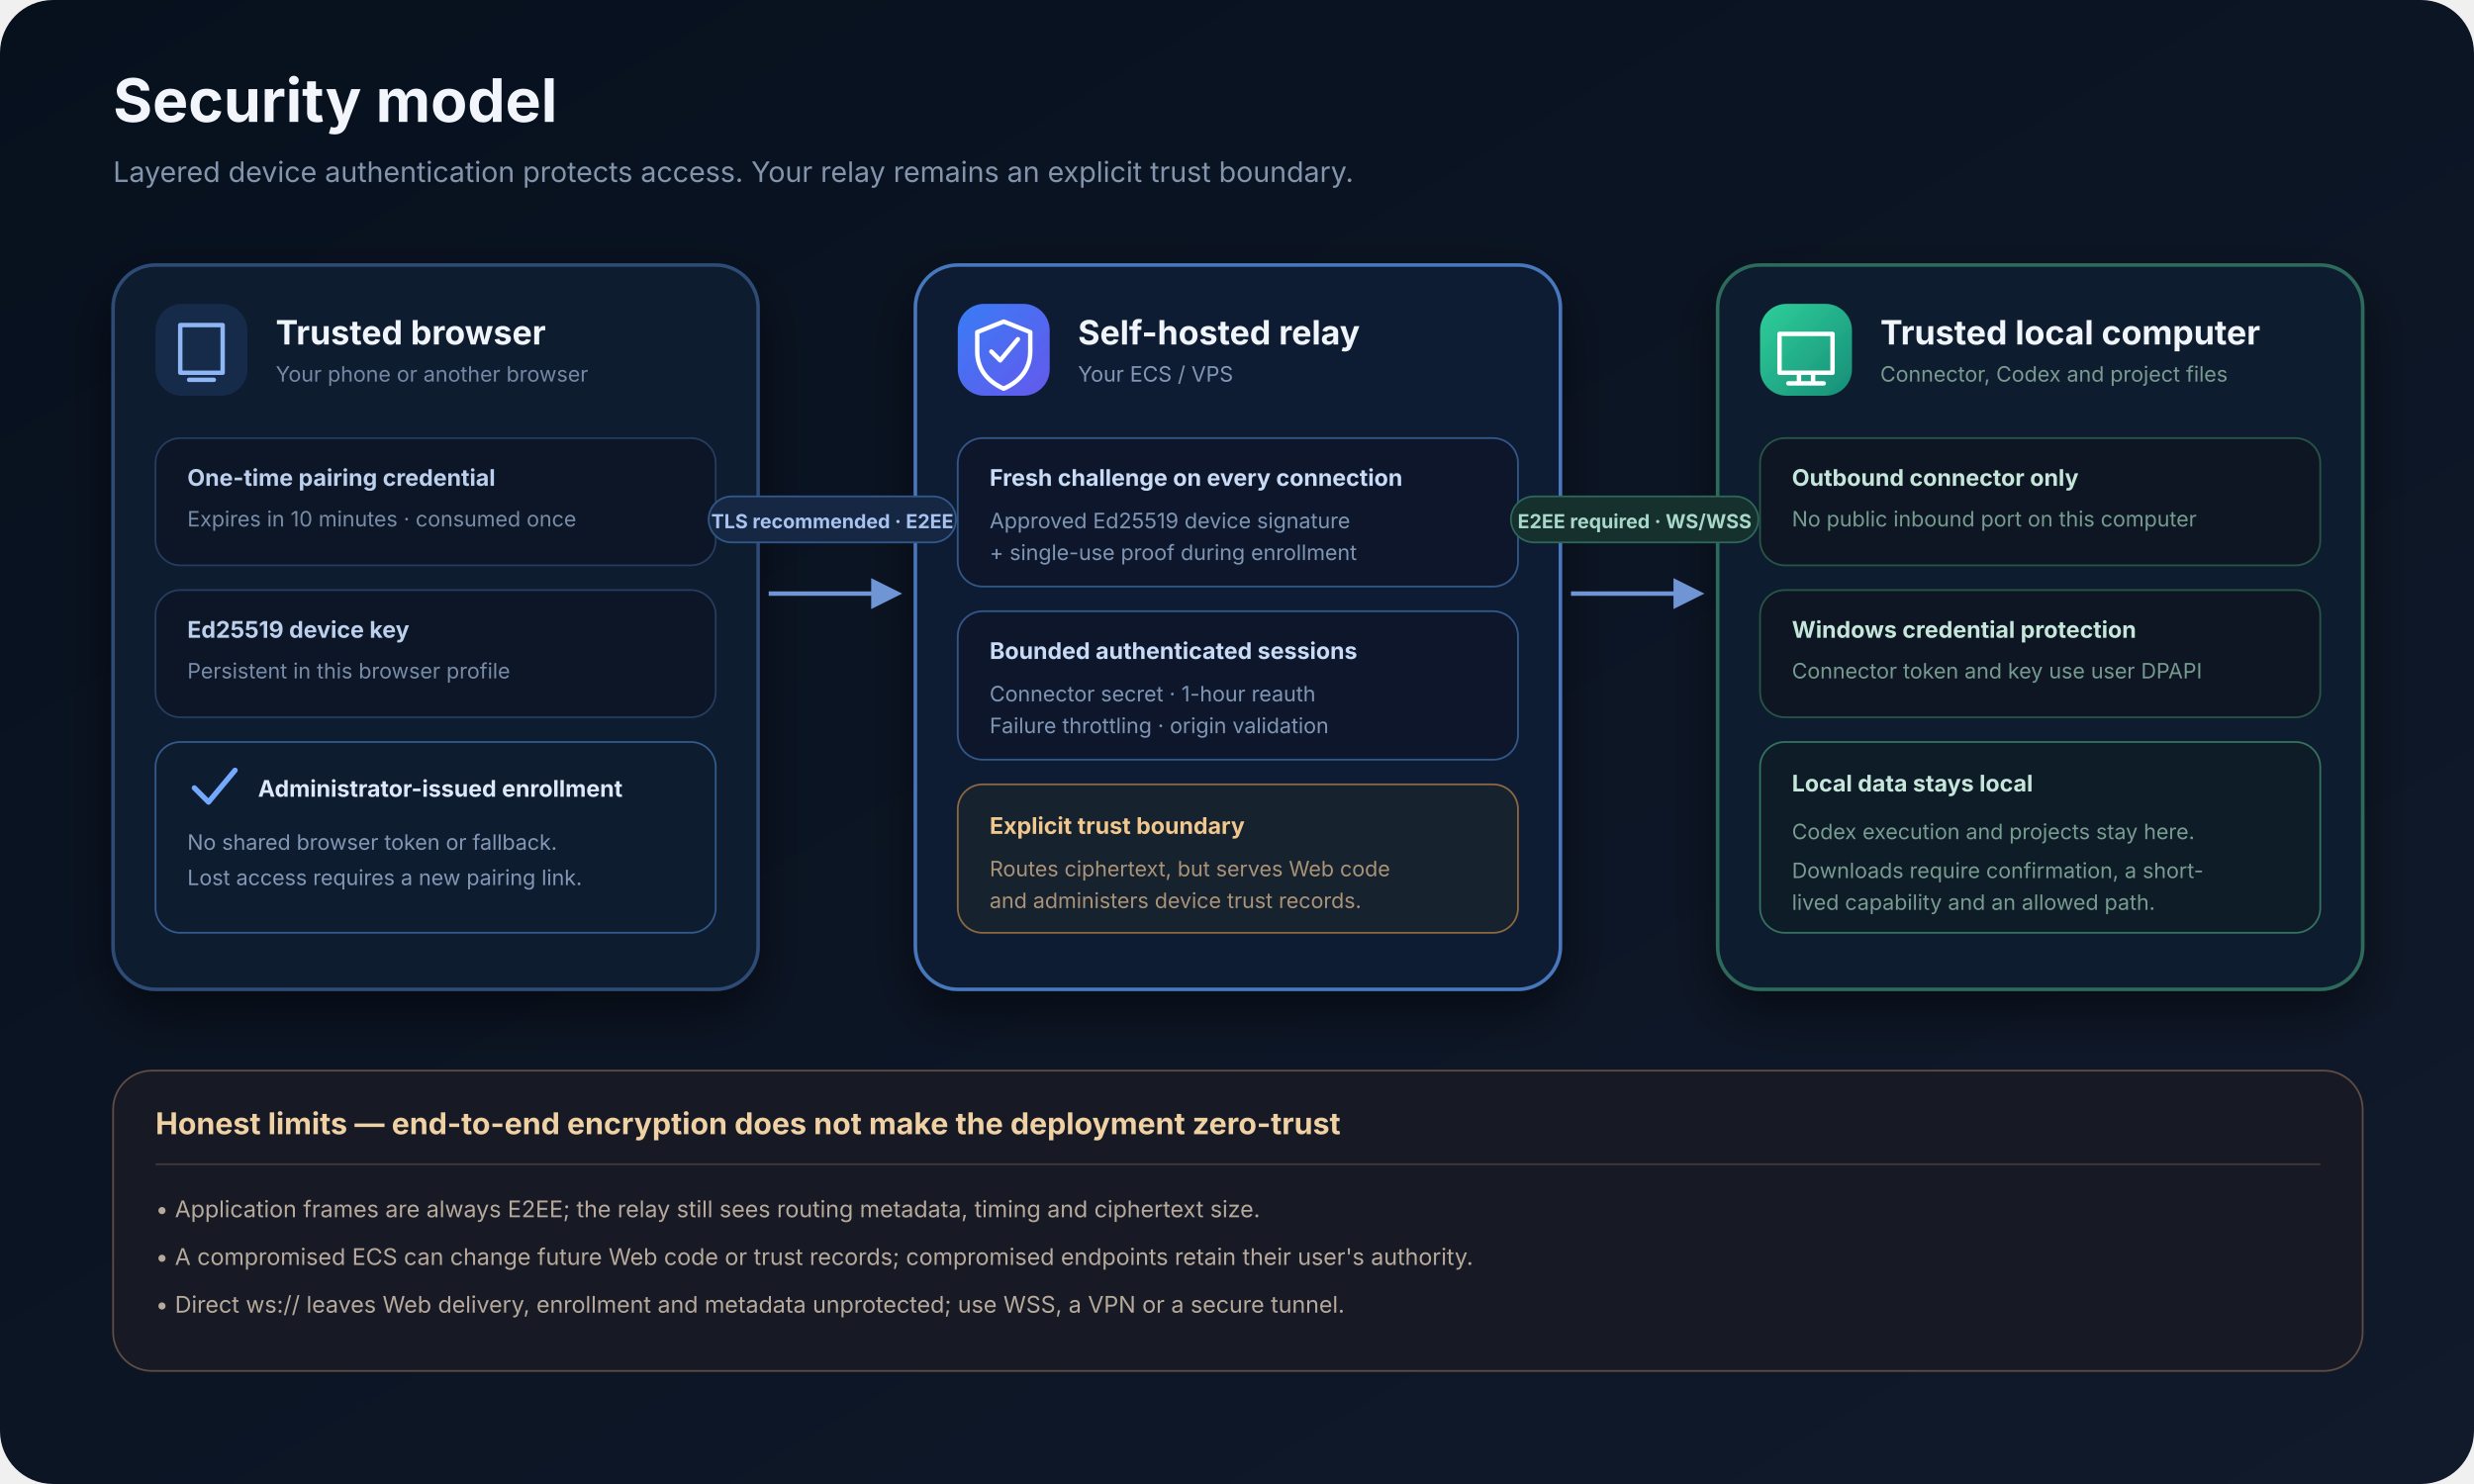
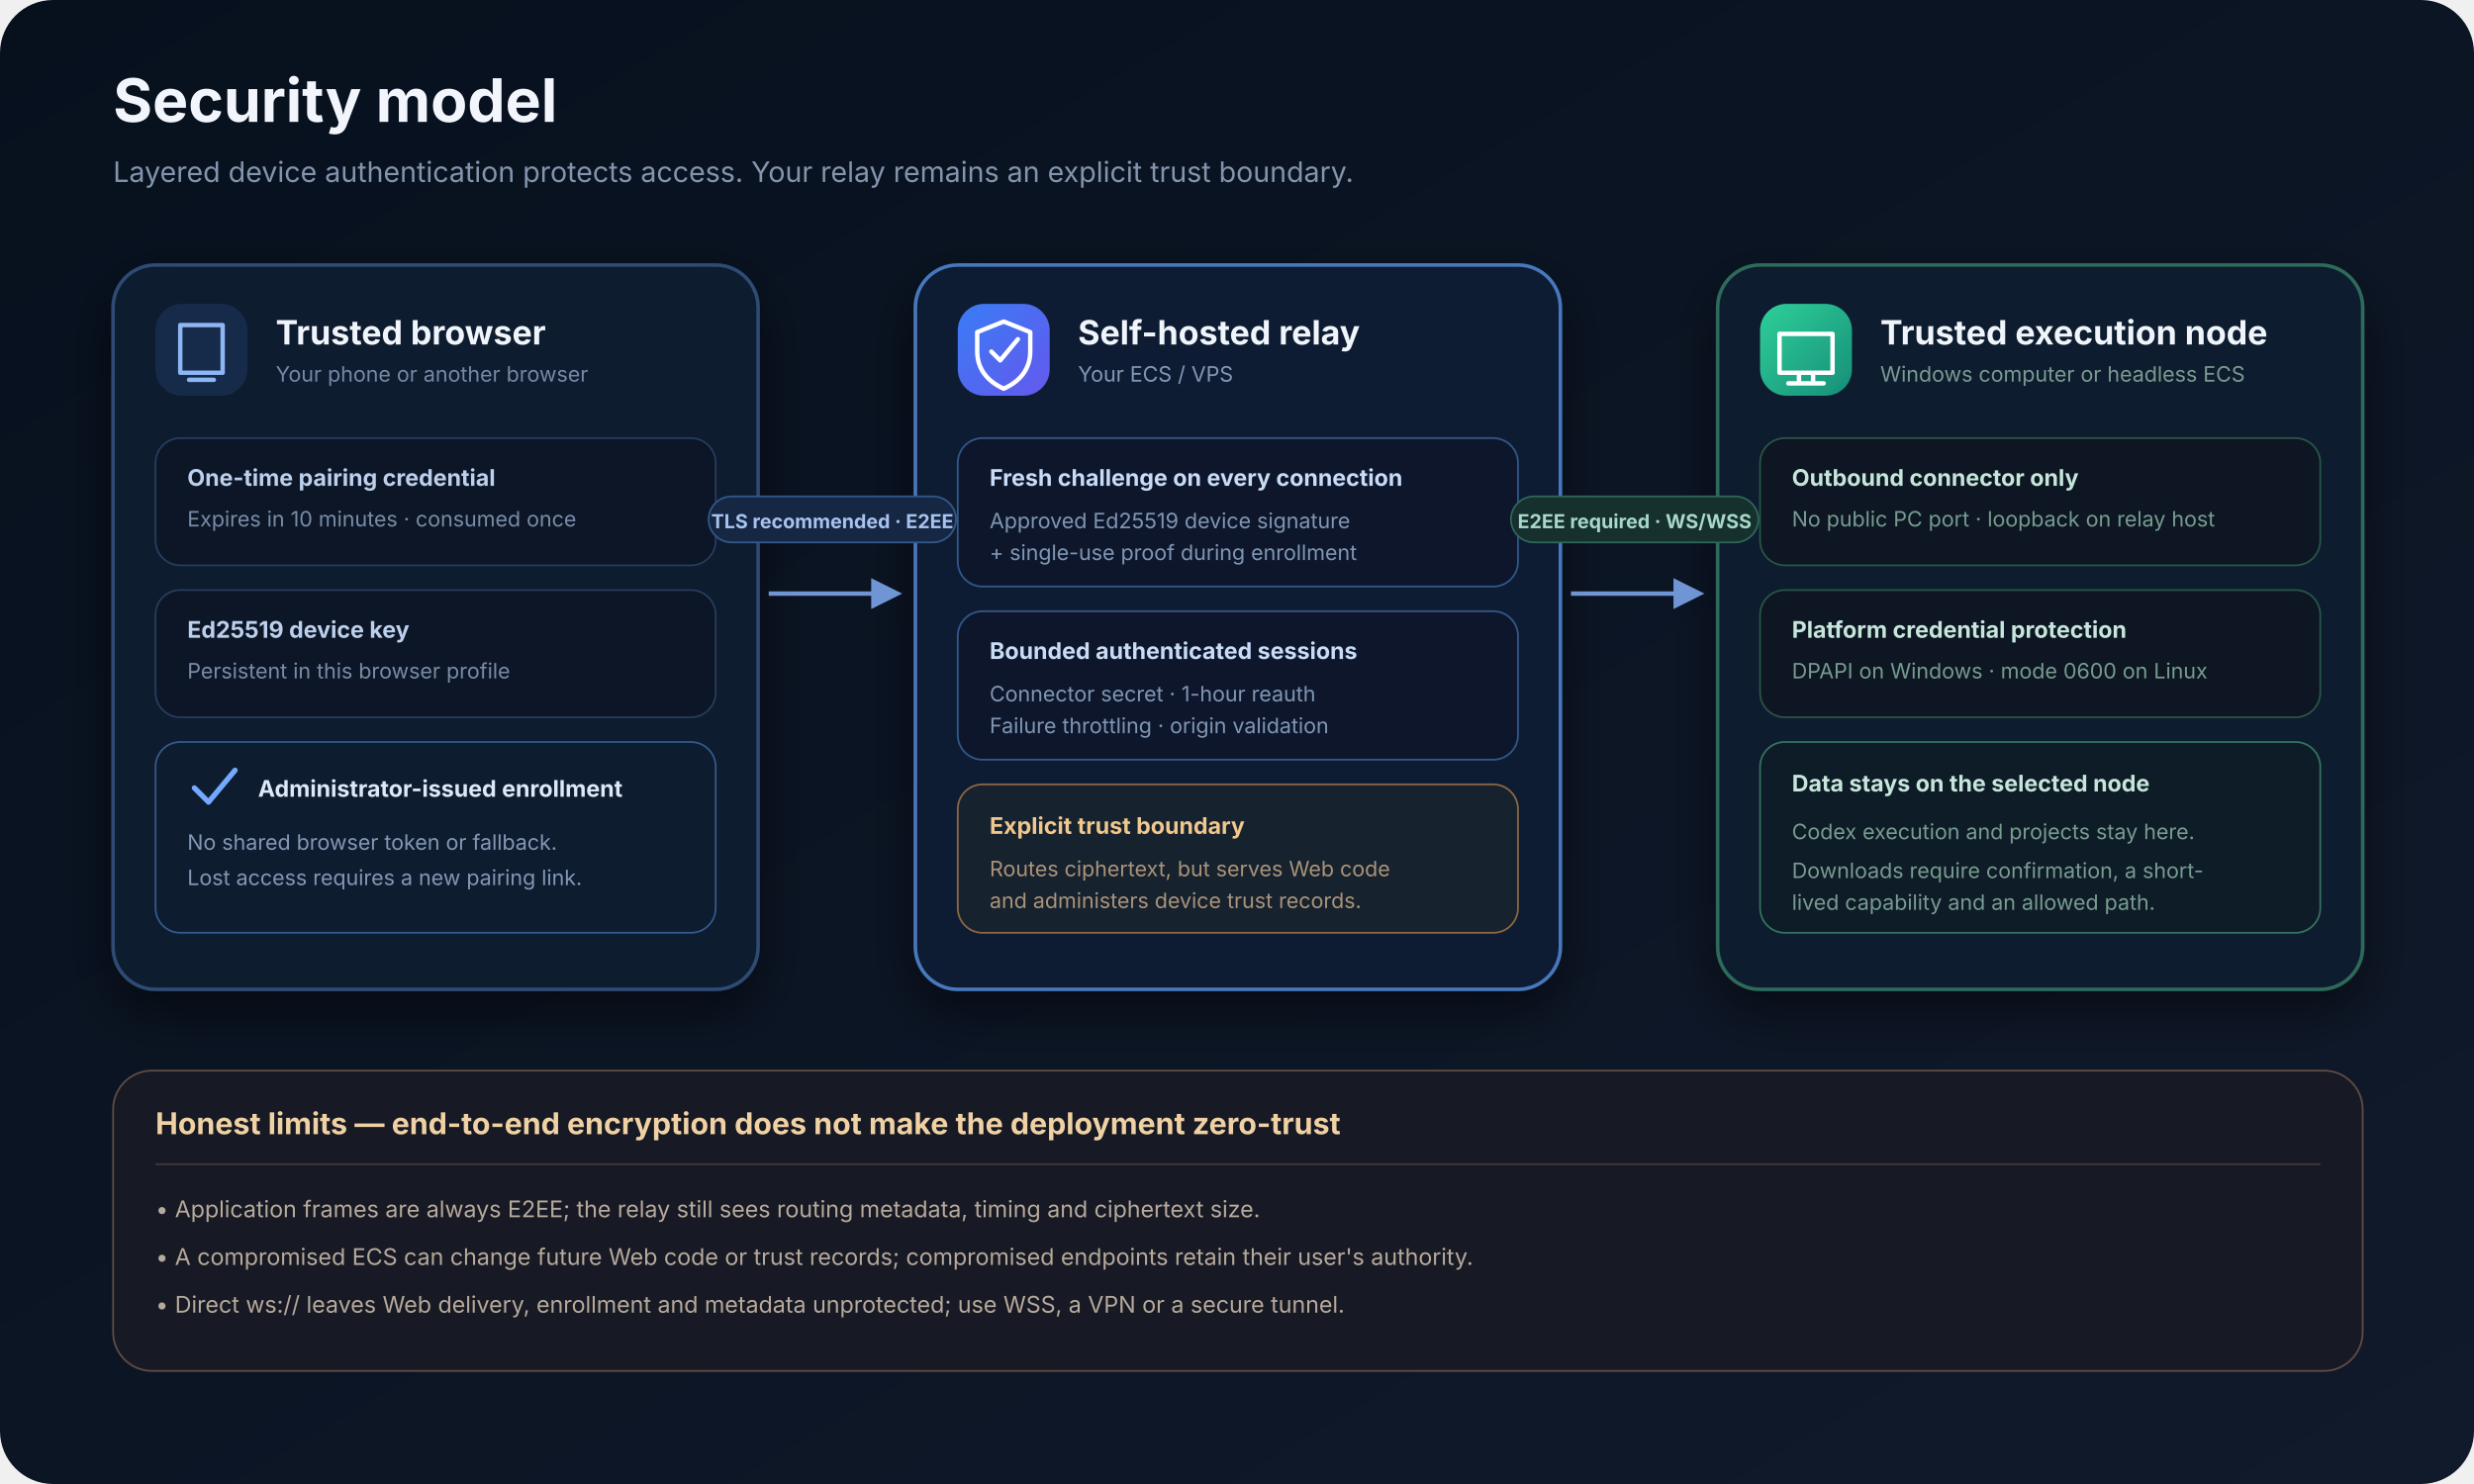
<svg xmlns="http://www.w3.org/2000/svg" width="1400" height="840" viewBox="0 0 1400 840" role="img" aria-labelledby="title desc">
  <defs>
    <linearGradient id="background" x1="0" y1="0" x2="1" y2="1">
      <stop offset="0" stop-color="#07101d" />
      <stop offset="1" stop-color="#111a2b" />
    </linearGradient>
    <linearGradient id="blue" x1="0" y1="0" x2="1" y2="1">
      <stop offset="0" stop-color="#397cf5" />
      <stop offset="1" stop-color="#6558ec" />
    </linearGradient>
    <linearGradient id="teal" x1="0" y1="0" x2="1" y2="1">
      <stop offset="0" stop-color="#2fcf9a" />
      <stop offset="1" stop-color="#168e78" />
    </linearGradient>
    <filter id="shadow" x="-25%" y="-30%" width="150%" height="170%">
      <feDropShadow dx="0" dy="12" stdDeviation="14" flood-color="#020711" flood-opacity=".48" />
    </filter>
    <marker id="arrow" viewBox="0 0 10 10" refX="8" refY="5" markerWidth="7" markerHeight="7" orient="auto-start-reverse">
      <path d="M0 0l10 5-10 5z" fill="#7095d5" />
    </marker>
  </defs>
  <rect width="1400" height="840" rx="30" fill="url(#background)" />
  <text x="64" y="69" fill="#f2f6fc" font-family="Inter,Segoe UI,Arial,sans-serif" font-size="34" font-weight="750">Security model</text>
  <text x="64" y="103" fill="#8394ad" font-family="Inter,Segoe UI,Arial,sans-serif" font-size="16">Layered device authentication protects access. Your relay remains an explicit trust boundary.</text>
  <g font-family="Inter,Segoe UI,Arial,sans-serif" filter="url(#shadow)">
    <g transform="translate(64 150)">
      <rect width="365" height="410" rx="24" fill="#101b2e" stroke="#2e4c75" stroke-width="2" />
      <rect x="24" y="22" width="52" height="52" rx="15" fill="#172b4a" />
      <path d="M38 34h24v27H38zM43 65h14" fill="none" stroke="#8eb5f4" stroke-width="2.5" stroke-linecap="round" stroke-linejoin="round" />
      <text x="92" y="45" fill="#f0f5fc" font-size="19" font-weight="750">Trusted browser</text>
      <text x="92" y="66" fill="#7588a5" font-size="12">Your phone or another browser</text>
      <g transform="translate(24 98)">
        <rect width="317" height="72" rx="14" fill="#0c1626" stroke="#253d5e" />
        <text x="18" y="27" fill="#bcd0ed" font-size="13" font-weight="700">One-time pairing credential</text>
        <text x="18" y="50" fill="#788ca8" font-size="12">Expires in 10 minutes · consumed once</text>
      </g>
      <g transform="translate(24 184)">
        <rect width="317" height="72" rx="14" fill="#0c1626" stroke="#253d5e" />
        <text x="18" y="27" fill="#bcd0ed" font-size="13" font-weight="700">Ed25519 device key</text>
        <text x="18" y="50" fill="#788ca8" font-size="12">Persistent in this browser profile</text>
      </g>
      <g transform="translate(24 270)">
        <rect width="317" height="108" rx="14" fill="#111c2d" stroke="#315a8c" />
        <path d="M22 26l8 8 15-18" fill="none" stroke="#73a9ff" stroke-width="3" stroke-linecap="round" stroke-linejoin="round" />
        <text x="58" y="31" fill="#dce9fb" font-size="13" font-weight="700">Administrator-issued enrollment</text>
        <text x="18" y="61" fill="#8297b6" font-size="12">No shared browser token or fallback.</text>
        <text x="18" y="81" fill="#8297b6" font-size="12">Lost access requires a new pairing link.</text>
      </g>
    </g>
    <g transform="translate(518 150)">
      <rect width="365" height="410" rx="24" fill="#111e32" stroke="#4778bd" stroke-width="2" />
      <rect x="24" y="22" width="52" height="52" rx="15" fill="url(#blue)" />
      <path d="M50 32l15 6v11c0 10-6 17-15 21-9-4-15-11-15-21V38zM43 49l5 5 10-12" fill="none" stroke="#fff" stroke-width="2.5" stroke-linecap="round" stroke-linejoin="round" />
      <text x="92" y="45" fill="#f0f5fc" font-size="19" font-weight="750">Self-hosted relay</text>
      <text x="92" y="66" fill="#8197b8" font-size="12">Your ECS / VPS</text>
      <g transform="translate(24 98)">
        <rect width="317" height="84" rx="14" fill="#0d192b" stroke="#31578a" />
        <text x="18" y="27" fill="#c9dbf6" font-size="13" font-weight="700">Fresh challenge on every connection</text>
        <text x="18" y="51" fill="#8095b4" font-size="12">Approved Ed25519 device signature</text>
        <text x="18" y="69" fill="#8095b4" font-size="12">+ single-use proof during enrollment</text>
      </g>
      <g transform="translate(24 196)">
        <rect width="317" height="84" rx="14" fill="#0d192b" stroke="#31578a" />
        <text x="18" y="27" fill="#c9dbf6" font-size="13" font-weight="700">Bounded authenticated sessions</text>
        <text x="18" y="51" fill="#8095b4" font-size="12">Connector secret · 1-hour reauth</text>
        <text x="18" y="69" fill="#8095b4" font-size="12">Failure throttling · origin validation</text>
      </g>
      <g transform="translate(24 294)">
        <rect width="317" height="84" rx="14" fill="#17202f" stroke="#8b6741" />
        <text x="18" y="28" fill="#f0c78c" font-size="13" font-weight="750">Explicit trust boundary</text>
        <text x="18" y="52" fill="#aa9478" font-size="12">Routes ciphertext, but serves Web code</text>
        <text x="18" y="70" fill="#aa9478" font-size="12">and administers device trust records.</text>
      </g>
    </g>
    <g transform="translate(972 150)">
      <rect width="365" height="410" rx="24" fill="#101e2d" stroke="#2d6b5b" stroke-width="2" />
      <rect x="24" y="22" width="52" height="52" rx="15" fill="url(#teal)" />
      <path d="M35 39h30v22H35zM40 67h20M46 61v6M54 61v6" fill="none" stroke="#fff" stroke-width="2.5" stroke-linecap="round" stroke-linejoin="round" />
-       <text x="92" y="45" fill="#f0f5fc" font-size="19" font-weight="750">Trusted local computer</text>
-       <text x="92" y="66" fill="#789a91" font-size="12">Connector, Codex and project files</text>
+       <text x="92" y="45" fill="#f0f5fc" font-size="19" font-weight="750">Trusted execution node</text>
+       <text x="92" y="66" fill="#789a91" font-size="12">Windows computer or headless ECS</text>
      <g transform="translate(24 98)">
        <rect width="317" height="72" rx="14" fill="#0c1922" stroke="#285546" />
        <text x="18" y="27" fill="#c6e6dc" font-size="13" font-weight="700">Outbound connector only</text>
-         <text x="18" y="50" fill="#779a90" font-size="12">No public inbound port on this computer</text>
+         <text x="18" y="50" fill="#779a90" font-size="12">No public PC port · loopback on relay host</text>
      </g>
      <g transform="translate(24 184)">
        <rect width="317" height="72" rx="14" fill="#0c1922" stroke="#285546" />
-         <text x="18" y="27" fill="#c6e6dc" font-size="13" font-weight="700">Windows credential protection</text>
-         <text x="18" y="50" fill="#779a90" font-size="12">Connector token and key use user DPAPI</text>
+         <text x="18" y="27" fill="#c6e6dc" font-size="13" font-weight="700">Platform credential protection</text>
+         <text x="18" y="50" fill="#779a90" font-size="12">DPAPI on Windows · mode 0600 on Linux</text>
      </g>
      <g transform="translate(24 270)">
        <rect width="317" height="108" rx="14" fill="#0e1b25" stroke="#34725f" />
-         <text x="18" y="28" fill="#c6e6dc" font-size="13" font-weight="700">Local data stays local</text>
+         <text x="18" y="28" fill="#c6e6dc" font-size="13" font-weight="700">Data stays on the selected node</text>
        <text x="18" y="55" fill="#789c91" font-size="12">Codex execution and projects stay here.</text>
        <text x="18" y="77" fill="#789c91" font-size="12">Downloads require confirmation, a short-</text>
        <text x="18" y="95" fill="#789c91" font-size="12">lived capability and an allowed path.</text>
      </g>
    </g>
  </g>
  <g fill="none" stroke="#7095d5" stroke-width="2.5" marker-end="url(#arrow)">
    <path d="M435 336h72" />
    <path d="M889 336h72" />
  </g>
  <g font-family="Inter,Segoe UI,Arial,sans-serif" font-size="11" font-weight="700" text-anchor="middle">
    <g transform="translate(471 296)">
      <rect x="-70" y="-15" width="140" height="26" rx="13" fill="#152743" stroke="#315889" />
      <text y="3" fill="#a8c3ef">TLS recommended · E2EE</text>
    </g>
    <g transform="translate(925 296)">
      <rect x="-70" y="-15" width="140" height="26" rx="13" fill="#15302d" stroke="#2e6659" />
      <text y="3" fill="#a8d8ca">E2EE required · WS/WSS</text>
    </g>
  </g>
  <g transform="translate(64 606)" font-family="Inter,Segoe UI,Arial,sans-serif">
    <rect width="1273" height="170" rx="22" fill="#171a24" stroke="#604c43" />
    <text x="24" y="36" fill="#f0d1a4" font-size="17" font-weight="750">Honest limits — end-to-end encryption does not make the deployment zero-trust</text>
    <path d="M24 53h1225" stroke="#413a3a" />
    <g fill="#b7a99b" font-size="13">
      <text x="24" y="83">• Application frames are always E2EE; the relay still sees routing metadata, timing and ciphertext size.</text>
      <text x="24" y="110">• A compromised ECS can change future Web code or trust records; compromised endpoints retain their user's authority.</text>
      <text x="24" y="137">• Direct ws:// leaves Web delivery, enrollment and metadata unprotected; use WSS, a VPN or a secure tunnel.</text>
    </g>
  </g>
</svg>
